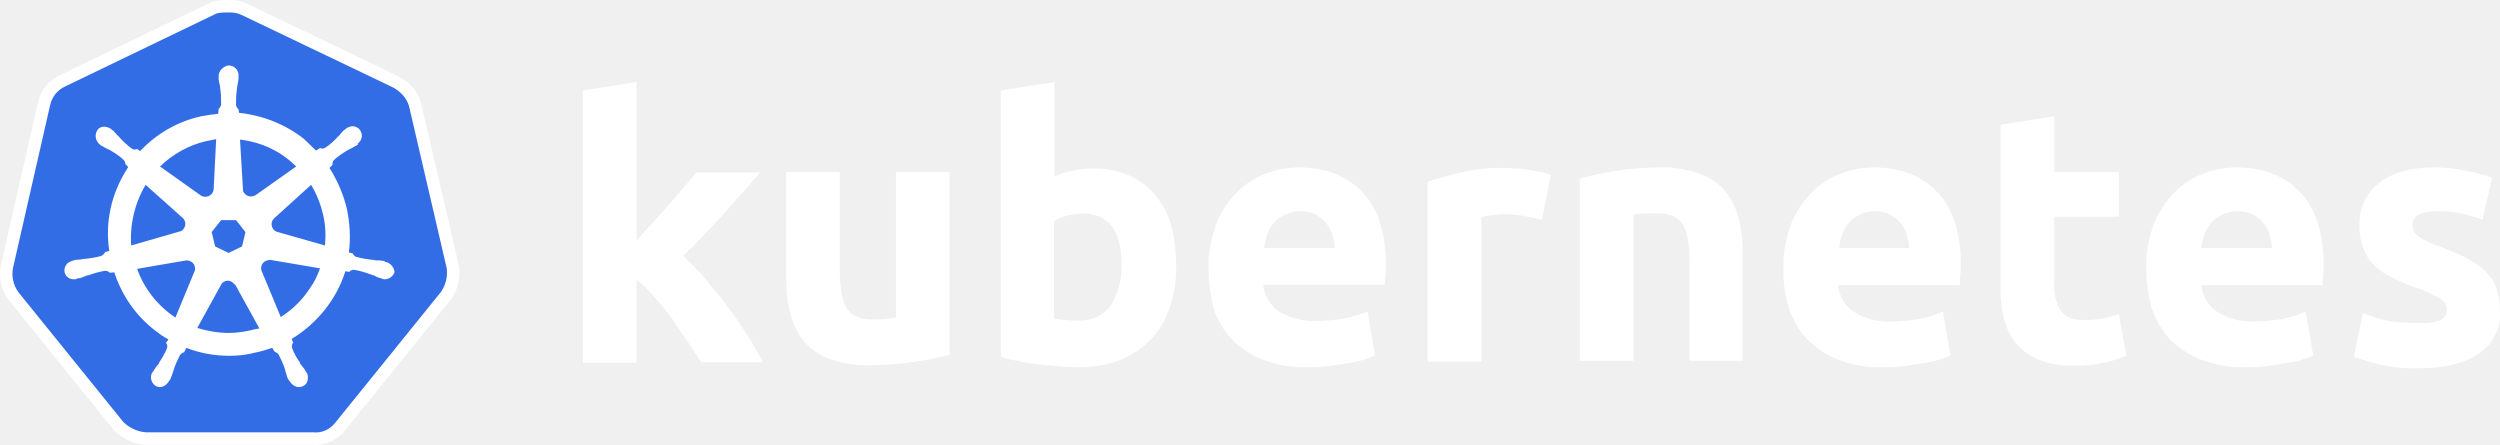
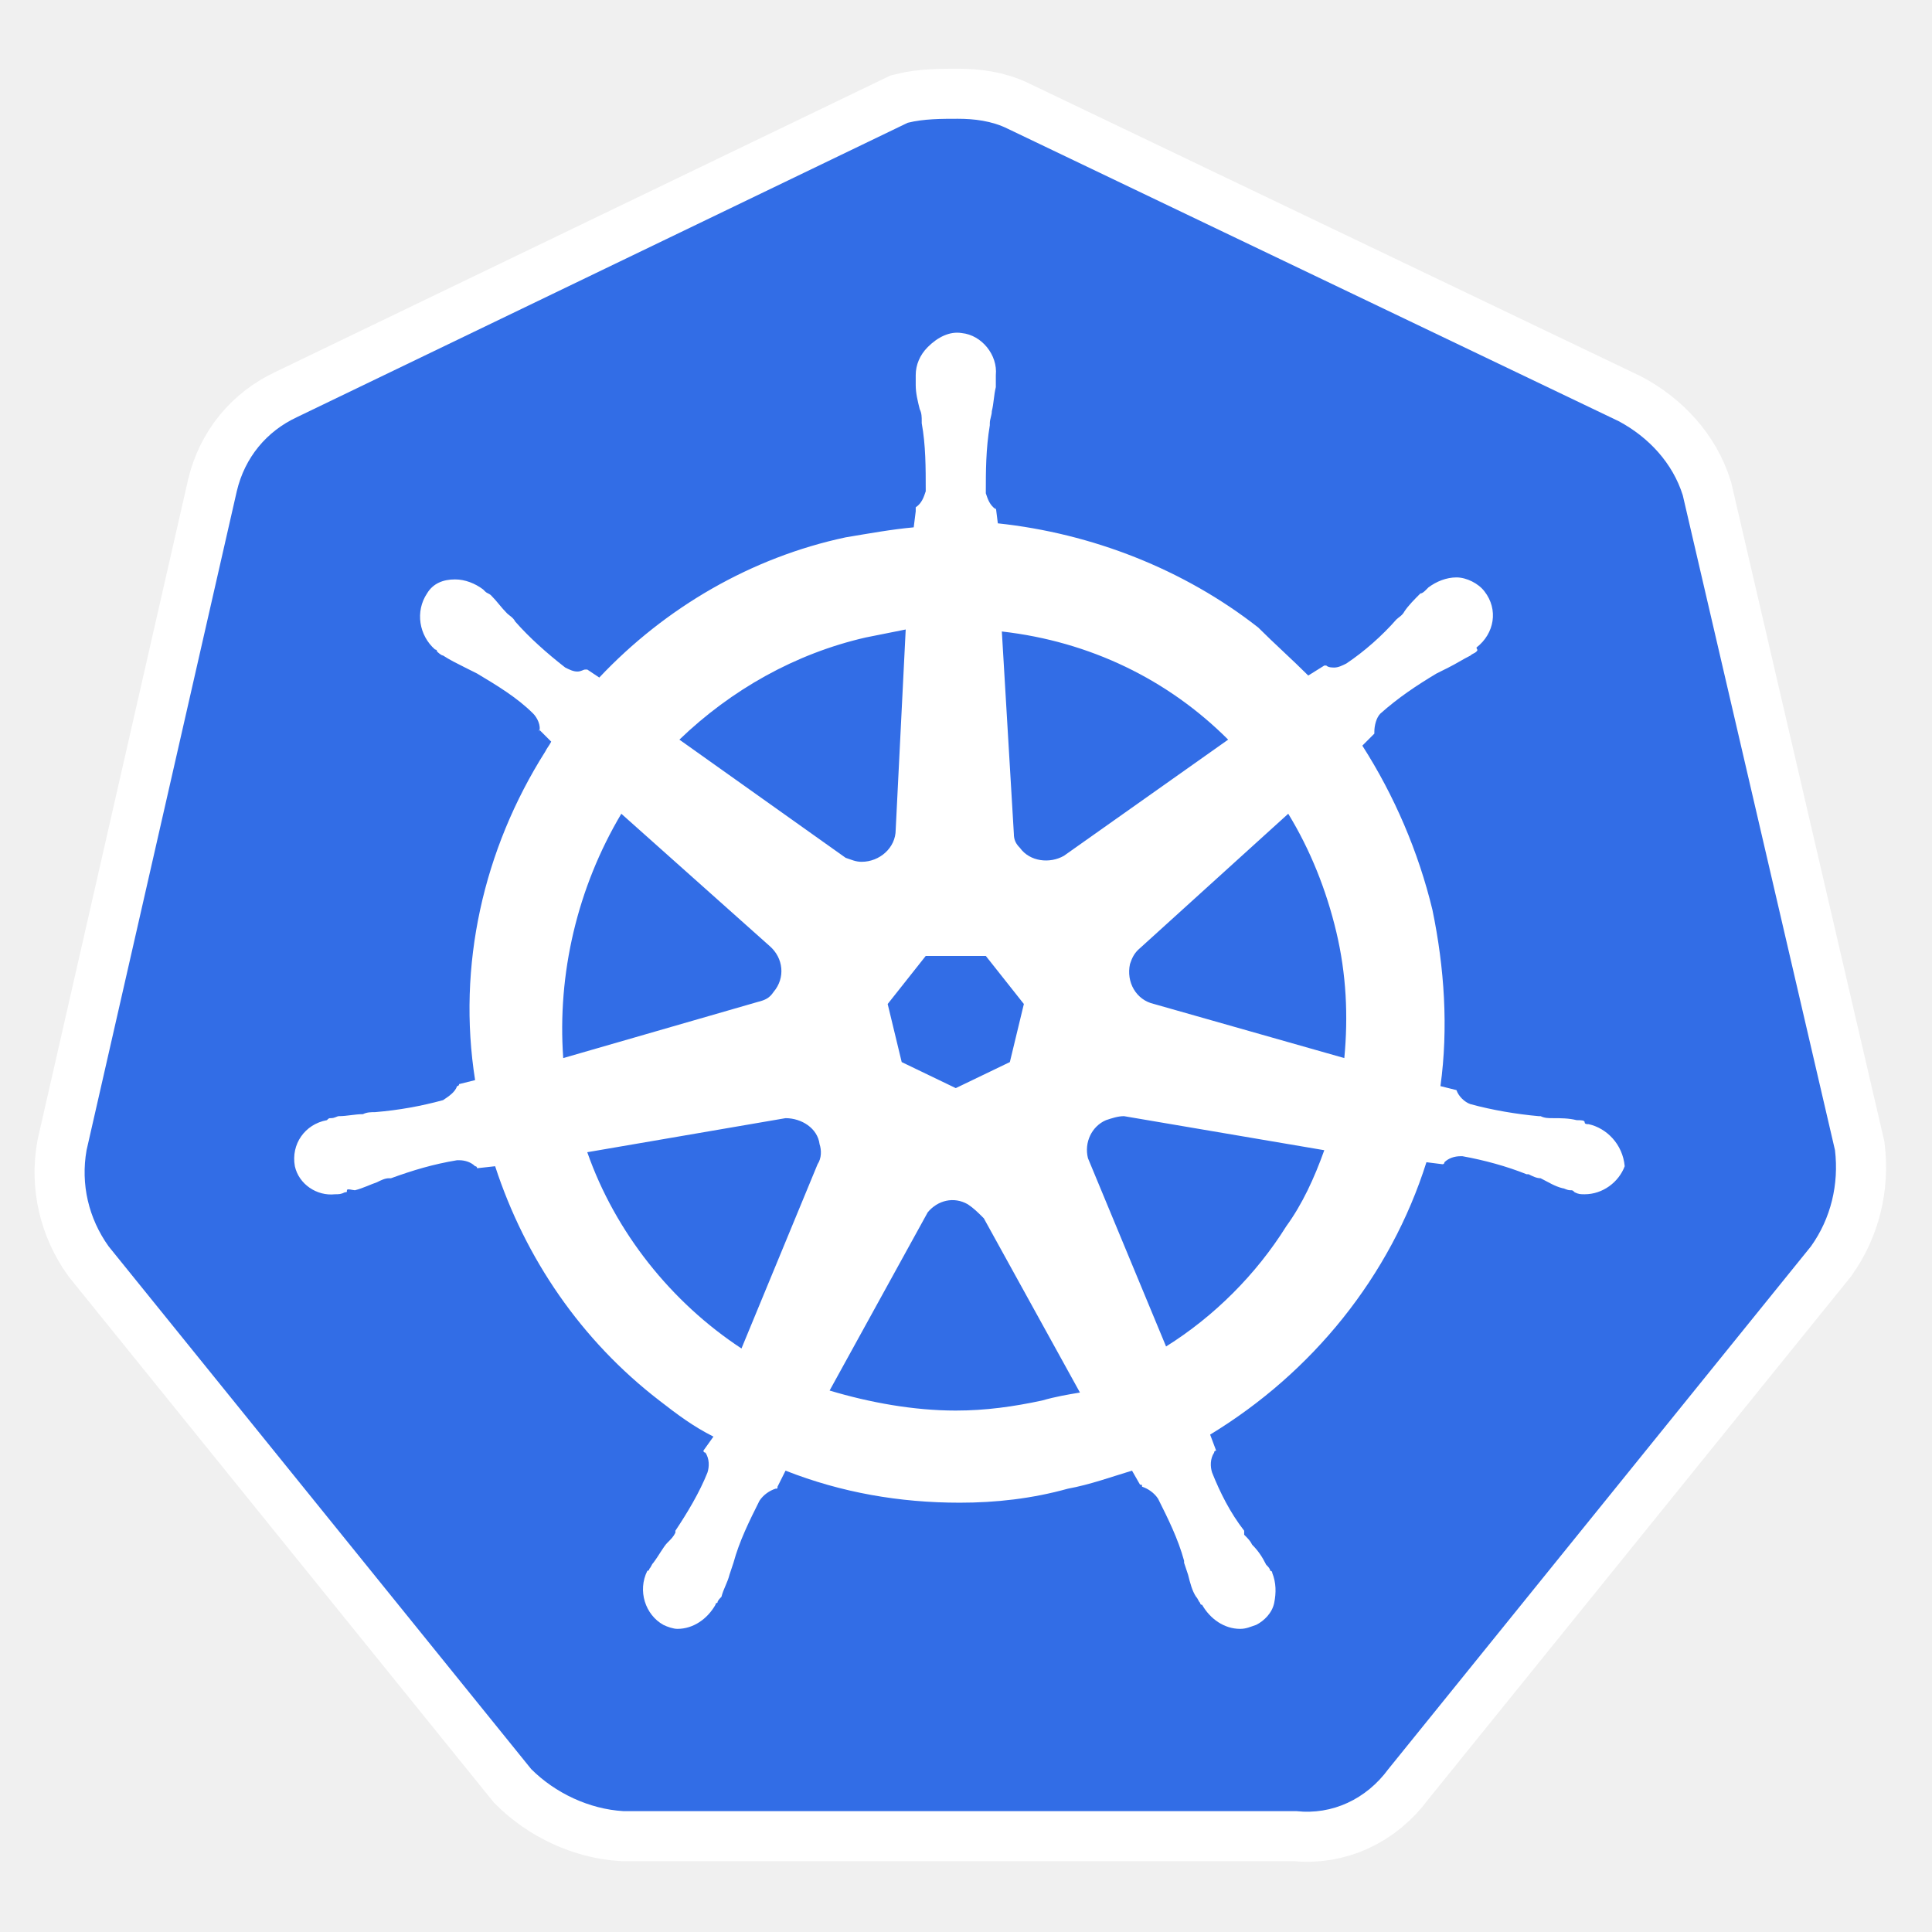
- <svg xmlns="http://www.w3.org/2000/svg" version="1.1" id="Layer_1" x="0px" y="0px" viewBox="0 0 503.1 89.5" style="enable-background:new 0 0 503.1 89.5;" xml:space="preserve">
-   <style type="text/css">
- 	.st0{fill:#FFFFFF;stroke:#FFFFFF;stroke-width:5;stroke-miterlimit:10;}
- 	.st1{fill:#326DE6;}
- 	.st2{fill:#FFFFFF;}
- </style>
-   <g id="Layer_2">
-     <g id="Layer_1-2">
-       <path class="st0" d="M82.3,21.3c-0.5-1.6-1.7-2.9-3.2-3.7L48.6,3c-0.8-0.4-1.7-0.5-2.5-0.5c-0.8,0-1.7,0-2.5,0.2L13.1,17.4    c-1.5,0.7-2.6,2-3,3.7L2.6,54c-0.3,1.7,0.1,3.4,1.1,4.8l21.1,26.1c1.2,1.2,2.9,2,4.6,2.1H63c1.8,0.2,3.5-0.6,4.6-2.1l21.1-26.1    c1-1.4,1.4-3.1,1.2-4.8L82.3,21.3z" />
-       <path class="st1" d="M82.3,21.3c-0.5-1.6-1.7-2.9-3.2-3.7L48.6,3c-0.8-0.4-1.7-0.5-2.5-0.5c-0.8,0-1.7,0-2.5,0.2L13.1,17.4    c-1.5,0.7-2.6,2-3,3.7L2.6,54c-0.3,1.7,0.1,3.4,1.1,4.8l21.1,26.1c1.2,1.2,2.9,2,4.6,2.1H63c1.8,0.2,3.5-0.6,4.6-2.1l21.1-26.1    c1-1.4,1.4-3.1,1.2-4.8L82.3,21.3z" />
-       <path class="st2" d="M77.6,52.7L77.6,52.7c-0.1,0-0.2,0-0.2-0.1s-0.2-0.1-0.4-0.1c-0.4-0.1-0.8-0.1-1.2-0.1c-0.2,0-0.4,0-0.6-0.1    h-0.1c-1.1-0.1-2.3-0.3-3.4-0.6c-0.3-0.1-0.6-0.4-0.7-0.7C71.1,51,71,51,71,51l0,0l-0.8-0.2c0.4-2.9,0.2-5.9-0.4-8.8    c-0.7-2.9-1.9-5.7-3.5-8.2l0.6-0.6l0,0v-0.1c0-0.3,0.1-0.7,0.3-0.9c0.9-0.8,1.8-1.4,2.8-2l0,0c0.2-0.1,0.4-0.2,0.6-0.3    c0.4-0.2,0.7-0.4,1.1-0.6c0.1-0.1,0.2-0.1,0.3-0.2S72,29,72,28.9l0,0c0.9-0.7,1.1-1.9,0.4-2.8c-0.3-0.4-0.9-0.7-1.4-0.7    c-0.5,0-1,0.2-1.4,0.5l0,0l-0.1,0.1c-0.1,0.1-0.2,0.2-0.3,0.2c-0.3,0.3-0.6,0.6-0.8,0.9c-0.1,0.2-0.3,0.3-0.4,0.4l0,0    c-0.7,0.8-1.6,1.6-2.5,2.2c-0.2,0.1-0.4,0.2-0.6,0.2c-0.1,0-0.3,0-0.4-0.1h-0.1l-0.8,0.5c-0.8-0.8-1.7-1.6-2.5-2.4    c-3.7-2.9-8.3-4.7-13-5.2l-0.1-0.8l0,0L48,22c-0.3-0.2-0.4-0.5-0.5-0.8c0-1.1,0-2.2,0.2-3.4v-0.1c0-0.2,0.1-0.4,0.1-0.6    c0.1-0.4,0.1-0.8,0.2-1.2v-0.6l0,0c0.1-1-0.7-2-1.7-2.1c-0.6-0.1-1.2,0.2-1.7,0.7c-0.4,0.4-0.6,0.9-0.6,1.4l0,0v0.5    c0,0.4,0.1,0.8,0.2,1.2c0.1,0.2,0.1,0.4,0.1,0.6v0.1c0.2,1.1,0.2,2.2,0.2,3.4c-0.1,0.3-0.2,0.6-0.5,0.8L44,22.1l0,0l-0.1,0.8    c-1.1,0.1-2.2,0.3-3.4,0.5c-4.7,1-9,3.5-12.3,7L27.6,30h-0.1c-0.1,0-0.2,0.1-0.4,0.1c-0.2,0-0.4-0.1-0.6-0.2    c-0.9-0.7-1.8-1.5-2.5-2.3l0,0c-0.1-0.2-0.3-0.3-0.4-0.4c-0.3-0.3-0.5-0.6-0.8-0.9c-0.1-0.1-0.2-0.1-0.3-0.2s-0.1-0.1-0.1-0.1l0,0    c-0.4-0.3-0.9-0.5-1.4-0.5c-0.6,0-1.1,0.2-1.4,0.7c-0.6,0.9-0.4,2.1,0.4,2.8l0,0c0.1,0,0.1,0.1,0.1,0.1s0.2,0.2,0.3,0.2    c0.3,0.2,0.7,0.4,1.1,0.6c0.2,0.1,0.4,0.2,0.6,0.3l0,0c1,0.6,2,1.2,2.8,2c0.2,0.2,0.4,0.6,0.3,0.9V33l0,0l0.6,0.6    c-0.1,0.2-0.2,0.3-0.3,0.5C22.4,39,21.1,44.8,22,50.5l-0.8,0.2l0,0c0,0.1-0.1,0.1-0.1,0.1c-0.1,0.3-0.4,0.5-0.7,0.7    c-1.1,0.3-2.2,0.5-3.4,0.6H17c-0.2,0-0.4,0-0.6,0.1c-0.4,0-0.8,0.1-1.2,0.1c-0.1,0-0.2,0.1-0.4,0.1c-0.1,0-0.1,0-0.2,0.1l0,0    c-1.1,0.2-1.8,1.2-1.6,2.3c0,0,0,0,0,0c0.2,0.9,1.1,1.5,2,1.4c0.2,0,0.3,0,0.5-0.1l0,0c0.1,0,0.1,0,0.1-0.1S15.9,56,16,56    c0.4-0.1,0.8-0.3,1.1-0.4c0.2-0.1,0.4-0.2,0.6-0.2h0.1c1.1-0.4,2.1-0.7,3.3-0.9h0.1c0.3,0,0.6,0.1,0.8,0.3c0.1,0,0.1,0.1,0.1,0.1    l0,0l0.9-0.1c1.5,4.6,4.3,8.7,8.2,11.7c0.9,0.7,1.7,1.3,2.7,1.8L33.4,69l0,0c0,0.1,0.1,0.1,0.1,0.1c0.2,0.3,0.2,0.7,0.1,1    c-0.4,1-1,2-1.6,2.9v0.1c-0.1,0.2-0.2,0.3-0.4,0.5s-0.4,0.6-0.7,1c-0.1,0.1-0.1,0.2-0.2,0.3c0,0,0,0.1-0.1,0.1l0,0    c-0.5,1-0.1,2.2,0.8,2.7c0.2,0.1,0.5,0.2,0.7,0.2c0.8,0,1.5-0.5,1.9-1.2l0,0c0,0,0-0.1,0.1-0.1c0-0.1,0.1-0.2,0.2-0.3    c0.1-0.4,0.3-0.7,0.4-1.1l0.2-0.6l0,0c0.3-1.1,0.8-2.1,1.3-3.1c0.2-0.3,0.5-0.5,0.8-0.6c0.1,0,0.1,0,0.1-0.1l0,0l0.4-0.8    c2.8,1.1,5.7,1.6,8.7,1.6c1.8,0,3.6-0.2,5.4-0.7c1.1-0.2,2.2-0.6,3.2-0.9l0.4,0.7l0,0c0.1,0,0.1,0,0.1,0.1    c0.3,0.1,0.6,0.3,0.8,0.6c0.5,1,1,2,1.3,3.1v0.1l0.2,0.6c0.1,0.4,0.2,0.8,0.4,1.1c0.1,0.1,0.1,0.2,0.2,0.3c0,0,0,0.1,0.1,0.1l0,0    c0.4,0.7,1.1,1.2,1.9,1.2c0.3,0,0.5-0.1,0.8-0.2c0.4-0.2,0.8-0.6,0.9-1.1c0.1-0.5,0.1-1-0.1-1.5l0,0c0-0.1-0.1-0.1-0.1-0.1    c0-0.1-0.1-0.2-0.2-0.3c-0.2-0.4-0.4-0.7-0.7-1c-0.1-0.2-0.2-0.3-0.4-0.5V73c-0.7-0.9-1.2-1.9-1.6-2.9c-0.1-0.3-0.1-0.7,0.1-1    c0-0.1,0.1-0.1,0.1-0.1l0,0l-0.3-0.8c5.1-3.1,9-7.9,10.8-13.6l0.8,0.1l0,0c0.1,0,0.1-0.1,0.1-0.1c0.2-0.2,0.5-0.3,0.8-0.3h0.1    c1.1,0.2,2.2,0.5,3.2,0.9h0.1c0.2,0.1,0.4,0.2,0.6,0.2c0.4,0.2,0.7,0.4,1.1,0.5c0.1,0,0.2,0.1,0.4,0.1c0.1,0,0.1,0,0.2,0.1l0,0    c0.2,0.1,0.3,0.1,0.5,0.1c0.9,0,1.7-0.6,2-1.4C79.3,53.7,78.5,52.9,77.6,52.7z M48.7,49.6L46,50.9l-2.7-1.3l-0.7-2.9l1.9-2.4h3    l1.9,2.4L48.7,49.6z M65,43.1c0.5,2.1,0.6,4.2,0.4,6.3l-9.5-2.7l0,0c-0.9-0.2-1.4-1.1-1.2-2c0.1-0.3,0.2-0.5,0.4-0.7l7.5-6.8    C63.7,39,64.5,41,65,43.1z M59.6,33.5l-8.2,5.8c-0.7,0.4-1.7,0.3-2.2-0.4c-0.2-0.2-0.3-0.4-0.3-0.7l-0.6-10.1    C52.7,28.6,56.6,30.5,59.6,33.5L59.6,33.5z M41.5,28.4l2-0.4L43,38l0,0c0,0.9-0.8,1.6-1.7,1.6c-0.3,0-0.5-0.1-0.8-0.2l-8.3-5.9    C34.8,31,38,29.2,41.5,28.4z M29.3,37.2l7.4,6.6l0,0c0.7,0.6,0.8,1.6,0.2,2.3c-0.2,0.3-0.4,0.4-0.8,0.5l-9.7,2.8    C26.1,45.2,27.1,40.9,29.3,37.2z M27.6,54.1l9.9-1.7c0.8,0,1.6,0.5,1.7,1.3c0.1,0.3,0.1,0.7-0.1,1l0,0l-3.8,9.2    C31.8,61.6,29,58.1,27.6,54.1z M50.3,66.5C48.9,66.8,47.5,67,46,67c-2.1,0-4.3-0.4-6.3-1l4.9-8.9c0.5-0.6,1.3-0.8,2-0.4    c0.3,0.2,0.5,0.4,0.8,0.7l0,0l4.8,8.7C51.6,66.2,51,66.3,50.3,66.5z M62.5,57.8c-1.5,2.4-3.6,4.5-6,6l-3.9-9.4    c-0.2-0.8,0.2-1.6,0.9-1.9c0.3-0.1,0.6-0.2,0.9-0.2l10,1.7C63.9,55.4,63.3,56.7,62.5,57.8z" />
-       <g id="layer1">
-         <g id="text4373">
-           <path id="path2985" class="st2" d="M128.1,48.4c1.1-1.2,2.1-2.4,3.3-3.6c1.1-1.3,2.2-2.5,3.3-3.7c1.1-1.3,2.1-2.4,3-3.5      s1.8-2.1,2.5-2.9H153c-2.6,2.9-5.1,5.8-7.5,8.5c-2.5,2.7-5.1,5.5-8,8.3c1.6,1.5,3.1,3,4.5,4.7c1.5,1.8,3,3.6,4.5,5.6      c1.4,1.9,2.8,3.9,4,5.8c1.2,1.9,2.2,3.7,3,5.3h-12.4c-0.8-1.3-1.7-2.6-2.7-4.1s-2.1-3-3.1-4.6c-1.1-1.5-2.3-3-3.6-4.4      c-1.1-1.3-2.3-2.5-3.6-3.5v16.7h-10.8V18.2l10.8-1.7L128.1,48.4" />
-           <path id="path2987" class="st2" d="M191.1,71.4c-2.3,0.6-4.7,1.1-7.1,1.4c-3,0.5-6.1,0.7-9.1,0.7c-2.8,0.1-5.5-0.4-8.1-1.3      c-2-0.8-3.7-2-5.1-3.6c-1.3-1.7-2.2-3.6-2.7-5.7c-0.6-2.3-0.8-4.8-0.8-7.2V34.6H169v19.9c0,3.5,0.5,6,1.4,7.5s2.6,2.3,5.1,2.3      c0.8,0,1.6,0,2.5-0.1s1.6-0.1,2.3-0.3V34.6h10.8L191.1,71.4" />
-           <path id="path2989" class="st2" d="M225.7,53.4c0-7-2.6-10.4-7.7-10.4c-1.1,0-2.2,0.1-3.3,0.4c-0.9,0.2-1.8,0.6-2.6,1.1v19.6      c0.5,0.1,1.2,0.2,2,0.3c0.8,0.1,1.7,0.1,2.7,0.1c2.6,0.2,5.1-0.9,6.7-3C225,59.1,225.8,56.3,225.7,53.4 M236.7,53.8      c0,2.8-0.4,5.6-1.4,8.3c-0.8,2.4-2.1,4.5-3.8,6.3c-1.8,1.8-3.9,3.2-6.2,4.1c-2.7,1-5.5,1.4-8.4,1.4c-1.3,0-2.7-0.1-4.1-0.2      c-1.4-0.1-2.8-0.3-4.2-0.4c-1.3-0.2-2.6-0.4-3.9-0.7c-1.3-0.2-2.4-0.5-3.3-0.9V18.2l10.8-1.7v19c1.2-0.5,2.5-0.9,3.8-1.2      c1.4-0.3,2.8-0.4,4.2-0.4c2.5,0,4.9,0.4,7.2,1.5c2,0.9,3.8,2.3,5.2,4c1.5,1.9,2.6,4,3.2,6.3C236.4,48.2,236.7,51,236.7,53.8" />
-           <path id="path2991" class="st2" d="M243.2,54c-0.1-3,0.5-6,1.5-8.8c0.9-2.4,2.3-4.5,4.1-6.4c1.7-1.7,3.6-3,5.8-3.8      c2.2-0.9,4.5-1.3,6.8-1.3c5.4,0,9.7,1.7,12.8,5c3.1,3.3,4.7,8.2,4.7,14.5c0,0.6,0,1.3-0.1,2.1s-0.1,1.4-0.1,2h-24.5      c0.2,2.1,1.3,4.1,3.1,5.3c2.2,1.4,4.8,2.1,7.4,2c1.9,0,3.9-0.2,5.8-0.5c1.6-0.3,3.2-0.8,4.7-1.4l1.5,8.8      c-0.7,0.4-1.5,0.6-2.3,0.9c-1.1,0.3-2.2,0.6-3.3,0.7c-1.2,0.2-2.4,0.4-3.8,0.6c-1.3,0.1-2.7,0.2-4.1,0.2c-3.1,0.1-6.1-0.4-9-1.5      c-2.4-0.9-4.5-2.3-6.3-4.1c-1.7-1.8-2.9-4-3.7-6.3C243.6,59.3,243.2,56.7,243.2,54 M268.6,49.9c0-0.9-0.2-1.8-0.5-2.7      c-0.2-0.9-0.7-1.6-1.2-2.3c-0.6-0.7-1.3-1.3-2.1-1.7c-1-0.5-2-0.7-3.1-0.7c-1.1,0-2.1,0.2-3.1,0.7c-0.8,0.4-1.6,0.9-2.2,1.6      c-0.6,0.7-1.1,1.5-1.4,2.4c-0.3,0.9-0.5,1.8-0.6,2.7L268.6,49.9" />
-           <path id="path2993" class="st2" d="M310.3,44.2c-1-0.2-2.1-0.5-3.4-0.7c-1.4-0.3-2.8-0.4-4.2-0.4c-0.8,0-1.6,0.1-2.5,0.2      c-0.7,0.1-1.4,0.2-2.1,0.4v29.1h-10.8V36.6c2.2-0.8,4.5-1.4,6.8-1.9c2.9-0.7,5.9-1,8.8-0.9c0.7,0,1.4,0.1,2.1,0.1      c0.8,0,1.6,0.1,2.5,0.3c0.8,0.1,1.6,0.2,2.5,0.4c0.7,0.1,1.4,0.3,2.1,0.6L310.3,44.2" />
-           <path id="path2995" class="st2" d="M317.9,35.9c2.3-0.6,4.7-1.1,7.1-1.5c3-0.5,6.1-0.7,9.1-0.7c2.7-0.1,5.4,0.4,8,1.3      c2,0.7,3.8,1.9,5.1,3.5c1.3,1.6,2.2,3.5,2.7,5.5c0.6,2.3,0.8,4.7,0.8,7.1v21.5H340V52.5c0-3.5-0.5-5.9-1.4-7.4      c-0.9-1.4-2.6-2.2-5.1-2.2c-0.8,0-1.6,0-2.5,0.1c-0.9,0-1.6,0.1-2.3,0.2v29.4h-10.8L317.9,35.9" />
-           <path id="path2997" class="st2" d="M358.9,54c-0.1-3,0.5-6,1.5-8.8c0.9-2.4,2.3-4.5,4.1-6.4c1.7-1.7,3.6-3,5.8-3.8      c2.2-0.9,4.5-1.3,6.8-1.3c5.4,0,9.7,1.7,12.8,5c3.1,3.3,4.7,8.2,4.7,14.6c0,0.6,0,1.3-0.1,2.1s-0.1,1.4-0.1,2h-24.5      c0.2,2.1,1.3,4.1,3.1,5.3c2.2,1.4,4.8,2.1,7.4,2c1.9,0,3.9-0.2,5.8-0.5c1.6-0.3,3.2-0.8,4.8-1.5l1.5,8.8      c-0.7,0.4-1.5,0.6-2.3,0.9c-1.1,0.3-2.2,0.6-3.3,0.7c-1.2,0.2-2.4,0.4-3.8,0.6c-1.3,0.1-2.7,0.2-4.1,0.2c-3.1,0.1-6.1-0.4-9-1.5      c-2.4-0.9-4.5-2.3-6.3-4.1c-1.7-1.8-2.9-4-3.7-6.3C359.2,59.3,358.8,56.6,358.9,54 M384.2,49.9c0-0.9-0.2-1.8-0.5-2.7      c-0.2-0.9-0.7-1.6-1.2-2.3c-0.6-0.7-1.3-1.3-2.1-1.7c-1-0.5-2-0.7-3.1-0.7c-1.1,0-2.1,0.2-3.1,0.7c-0.8,0.4-1.5,0.9-2.1,1.6      c-0.6,0.7-1.1,1.5-1.4,2.4c-0.3,0.9-0.5,1.8-0.6,2.7L384.2,49.9" />
-           <path id="path2999" class="st2" d="M402.6,25.1l10.8-1.7v11.2h13v9h-13V57c-0.1,1.9,0.3,3.8,1.2,5.4c0.8,1.3,2.4,2,4.9,2      c1.2,0,2.4-0.1,3.5-0.3c1.2-0.2,2.3-0.5,3.4-0.9l1.5,8.4c-1.4,0.6-2.9,1-4.4,1.4c-1.9,0.4-3.9,0.6-5.9,0.6      c-2.5,0.1-5-0.3-7.3-1.2c-1.8-0.7-3.4-1.9-4.6-3.3c-1.2-1.5-2-3.3-2.5-5.2c-0.5-2.2-0.7-4.5-0.6-6.7V25.1" />
-           <path id="path3001" class="st2" d="M431.9,54c-0.1-3,0.5-6,1.5-8.8c0.9-2.4,2.3-4.5,4.1-6.4c1.7-1.7,3.6-3,5.8-3.8      c2.2-0.9,4.5-1.3,6.8-1.3c5.4,0,9.7,1.7,12.8,5s4.7,8.2,4.7,14.6c0,0.6,0,1.3-0.1,2.1c0,0.8-0.1,1.4-0.1,2H443      c0.2,2.1,1.3,4.1,3.1,5.3c2.2,1.4,4.8,2.1,7.4,2c1.9,0,3.9-0.2,5.8-0.5c1.6-0.3,3.2-0.8,4.7-1.5l1.5,8.8      c-0.7,0.4-1.5,0.6-2.3,0.9c-1.1,0.3-2.2,0.6-3.3,0.7c-1.2,0.2-2.4,0.4-3.8,0.6c-1.3,0.1-2.7,0.2-4.1,0.2c-3.1,0.1-6.1-0.4-9-1.5      c-2.4-0.9-4.5-2.3-6.3-4.1c-1.7-1.8-2.9-4-3.7-6.3C432.3,59.3,431.9,56.6,431.9,54 M457.2,49.9c0-0.9-0.2-1.8-0.5-2.7      c-0.2-0.9-0.7-1.6-1.2-2.3c-0.6-0.7-1.3-1.3-2.1-1.7c-1-0.5-2-0.7-3.1-0.7c-1.1,0-2.1,0.2-3.1,0.7c-0.8,0.4-1.6,0.9-2.2,1.6      c-0.6,0.7-1.1,1.5-1.4,2.4c-0.3,0.9-0.5,1.8-0.6,2.7L457.2,49.9" />
-           <path id="path3003" class="st2" d="M487,65c1.4,0.1,2.9-0.1,4.2-0.6c0.8-0.4,1.3-1.3,1.2-2.2c-0.1-1-0.7-1.9-1.6-2.2      c-1.5-0.9-3.2-1.7-4.9-2.2c-1.7-0.6-3.2-1.3-4.6-2c-1.3-0.6-2.4-1.4-3.5-2.4c-1-1-1.7-2.1-2.2-3.4c-0.6-1.5-0.8-3.1-0.8-4.7      c-0.1-3.3,1.4-6.5,4-8.5c2.7-2.1,6.3-3.1,10.9-3.1c2.2,0,4.5,0.2,6.7,0.7c1.7,0.3,3.4,0.7,5.1,1.3l-1.9,8.5      c-1.4-0.5-2.7-0.8-4.1-1.2c-1.6-0.4-3.3-0.5-4.9-0.5c-3.4,0-5.1,0.9-5.1,2.8c0,0.4,0.1,0.8,0.2,1.2c0.2,0.4,0.5,0.7,0.9,1      c0.4,0.3,1,0.6,1.7,1c0.7,0.4,1.7,0.8,2.9,1.2c2,0.7,4,1.6,5.8,2.6c1.4,0.7,2.6,1.6,3.6,2.8c0.9,0.9,1.5,2,1.9,3.3      c0.4,1.4,0.6,2.8,0.6,4.2c0.2,3.4-1.4,6.7-4.3,8.6c-2.8,1.9-6.8,2.9-12,2.9c-2.9,0.1-5.7-0.2-8.5-0.9c-1.6-0.4-3.1-0.9-4.6-1.4      l1.8-8.8c1.8,0.7,3.7,1.3,5.6,1.7C483.1,64.8,485,65,487,65" />
-         </g>
-       </g>
-     </g>
+ <svg xmlns="http://www.w3.org/2000/svg" viewBox="0 0 300 300">
+   <g transform="matrix(3.109909, 0, 0, 3.109909, -502.6629, -546.3847)" style="">
+     <path class="st0" d="M 245.655 200.422 C 245.155 198.822 243.955 197.522 242.455 196.722 L 211.955 182.122 C 211.155 181.722 210.255 181.622 209.455 181.622 C 208.655 181.622 207.755 181.622 206.955 181.822 L 176.455 196.522 C 174.955 197.222 173.855 198.522 173.455 200.222 L 165.955 233.122 C 165.655 234.822 166.055 236.522 167.055 237.922 L 188.155 264.022 C 189.355 265.222 191.055 266.022 192.755 266.122 L 226.355 266.122 C 228.155 266.322 229.855 265.522 230.955 264.022 L 252.055 237.922 C 253.055 236.522 253.455 234.822 253.255 233.122 L 245.655 200.422 Z" style="fill: rgb(255, 255, 255); stroke: rgb(255, 255, 255); stroke-miterlimit: 10; stroke-width: 5px;" />
+     <path class="st1" d="M 245.655 200.422 C 245.155 198.822 243.955 197.522 242.455 196.722 L 211.955 182.122 C 211.155 181.722 210.255 181.622 209.455 181.622 C 208.655 181.622 207.755 181.622 206.955 181.822 L 176.455 196.522 C 174.955 197.222 173.855 198.522 173.455 200.222 L 165.955 233.122 C 165.655 234.822 166.055 236.522 167.055 237.922 L 188.155 264.022 C 189.355 265.222 191.055 266.022 192.755 266.122 L 226.355 266.122 C 228.155 266.322 229.855 265.522 230.955 264.022 L 252.055 237.922 C 253.055 236.522 253.455 234.822 253.255 233.122 L 245.655 200.422 Z" style="fill: rgb(50, 109, 230);" />
+     <path class="st2" d="M 240.955 231.822 C 240.855 231.822 240.755 231.822 240.755 231.722 C 240.755 231.622 240.555 231.622 240.355 231.622 C 239.955 231.522 239.555 231.522 239.155 231.522 C 238.955 231.522 238.755 231.522 238.555 231.422 L 238.455 231.422 C 237.355 231.322 236.155 231.122 235.055 230.822 C 234.755 230.722 234.455 230.422 234.355 230.122 C 234.455 230.122 234.355 230.122 234.355 230.122 L 233.555 229.922 C 233.955 227.022 233.755 224.022 233.155 221.122 C 232.455 218.222 231.255 215.422 229.655 212.922 L 230.255 212.322 L 230.255 212.222 C 230.255 211.922 230.355 211.522 230.555 211.322 C 231.455 210.522 232.355 209.922 233.355 209.322 C 233.555 209.222 233.755 209.122 233.955 209.022 C 234.355 208.822 234.655 208.622 235.055 208.422 C 235.155 208.322 235.255 208.322 235.355 208.222 C 235.455 208.122 235.355 208.122 235.355 208.022 C 236.255 207.322 236.455 206.122 235.755 205.222 C 235.455 204.822 234.855 204.522 234.355 204.522 C 233.855 204.522 233.355 204.722 232.955 205.022 L 232.855 205.122 C 232.755 205.222 232.655 205.322 232.555 205.322 C 232.255 205.622 231.955 205.922 231.755 206.222 C 231.655 206.422 231.455 206.522 231.355 206.622 C 230.655 207.422 229.755 208.222 228.855 208.822 C 228.655 208.922 228.455 209.022 228.255 209.022 C 228.155 209.022 227.955 209.022 227.855 208.922 L 227.755 208.922 L 226.955 209.422 C 226.155 208.622 225.255 207.822 224.455 207.022 C 220.755 204.122 216.155 202.322 211.455 201.822 L 211.355 201.022 L 211.355 201.122 C 211.055 200.922 210.955 200.622 210.855 200.322 C 210.855 199.222 210.855 198.122 211.055 196.922 L 211.055 196.822 C 211.055 196.622 211.155 196.422 211.155 196.222 C 211.255 195.822 211.255 195.422 211.355 195.022 L 211.355 194.422 C 211.455 193.422 210.655 192.422 209.655 192.322 C 209.055 192.222 208.455 192.522 207.955 193.022 C 207.555 193.422 207.355 193.922 207.355 194.422 L 207.355 194.922 C 207.355 195.322 207.455 195.722 207.555 196.122 C 207.655 196.322 207.655 196.522 207.655 196.722 L 207.655 196.822 C 207.855 197.922 207.855 199.022 207.855 200.222 C 207.755 200.522 207.655 200.822 207.355 201.022 L 207.355 201.222 L 207.255 202.022 C 206.155 202.122 205.055 202.322 203.855 202.522 C 199.155 203.522 194.855 206.022 191.555 209.522 L 190.955 209.122 L 190.855 209.122 C 190.755 209.122 190.655 209.222 190.455 209.222 C 190.255 209.222 190.055 209.122 189.855 209.022 C 188.955 208.322 188.055 207.522 187.355 206.722 C 187.255 206.522 187.055 206.422 186.955 206.322 C 186.655 206.022 186.455 205.722 186.155 205.422 C 186.055 205.322 185.955 205.322 185.855 205.222 C 185.755 205.122 185.755 205.122 185.755 205.122 C 185.355 204.822 184.855 204.622 184.355 204.622 C 183.755 204.622 183.255 204.822 182.955 205.322 C 182.355 206.222 182.555 207.422 183.355 208.122 C 183.455 208.122 183.455 208.222 183.455 208.222 C 183.455 208.222 183.655 208.422 183.755 208.422 C 184.055 208.622 184.455 208.822 184.855 209.022 C 185.055 209.122 185.255 209.222 185.455 209.322 C 186.455 209.922 187.455 210.522 188.255 211.322 C 188.455 211.522 188.655 211.922 188.555 212.222 L 188.555 212.122 L 189.155 212.722 C 189.055 212.922 188.955 213.022 188.855 213.222 C 185.755 218.122 184.455 223.922 185.355 229.622 L 184.555 229.822 C 184.555 229.922 184.455 229.922 184.455 229.922 C 184.355 230.222 184.055 230.422 183.755 230.622 C 182.655 230.922 181.555 231.122 180.355 231.222 C 180.155 231.222 179.955 231.222 179.755 231.322 C 179.355 231.322 178.955 231.422 178.555 231.422 C 178.455 231.422 178.355 231.522 178.155 231.522 C 178.055 231.522 178.055 231.522 177.955 231.622 C 176.855 231.822 176.155 232.822 176.355 233.922 C 176.355 233.922 176.355 233.922 176.355 233.922 C 176.555 234.822 177.455 235.422 178.355 235.322 C 178.555 235.322 178.655 235.322 178.855 235.222 C 178.955 235.222 178.955 235.222 178.955 235.122 C 178.955 235.022 179.255 235.122 179.355 235.122 C 179.755 235.022 180.155 234.822 180.455 234.722 C 180.655 234.622 180.855 234.522 181.055 234.522 L 181.155 234.522 C 182.255 234.122 183.255 233.822 184.455 233.622 L 184.555 233.622 C 184.855 233.622 185.155 233.722 185.355 233.922 C 185.455 233.922 185.455 234.022 185.455 234.022 L 186.355 233.922 C 187.855 238.522 190.655 242.622 194.555 245.622 C 195.455 246.322 196.255 246.922 197.255 247.422 L 196.755 248.122 C 196.755 248.222 196.855 248.222 196.855 248.222 C 197.055 248.522 197.055 248.922 196.955 249.222 C 196.555 250.222 195.955 251.222 195.355 252.122 L 195.355 252.222 C 195.255 252.422 195.155 252.522 194.955 252.722 C 194.755 252.922 194.555 253.322 194.255 253.722 C 194.155 253.822 194.155 253.922 194.055 254.022 C 194.055 254.022 194.055 254.122 193.955 254.122 C 193.455 255.122 193.855 256.322 194.755 256.822 C 194.955 256.922 195.255 257.022 195.455 257.022 C 196.255 257.022 196.955 256.522 197.355 255.822 C 197.355 255.822 197.355 255.722 197.455 255.722 C 197.455 255.622 197.555 255.522 197.655 255.422 C 197.755 255.022 197.955 254.722 198.055 254.322 L 198.255 253.722 C 198.555 252.622 199.055 251.622 199.555 250.622 C 199.755 250.322 200.055 250.122 200.355 250.022 C 200.455 250.022 200.455 250.022 200.455 249.922 L 200.855 249.122 C 203.655 250.222 206.555 250.722 209.555 250.722 C 211.355 250.722 213.155 250.522 214.955 250.022 C 216.055 249.822 217.155 249.422 218.155 249.122 L 218.555 249.822 C 218.655 249.822 218.655 249.822 218.655 249.922 C 218.955 250.022 219.255 250.222 219.455 250.522 C 219.955 251.522 220.455 252.522 220.755 253.622 L 220.755 253.722 L 220.955 254.322 C 221.055 254.722 221.155 255.122 221.355 255.422 C 221.455 255.522 221.455 255.622 221.555 255.722 C 221.555 255.722 221.555 255.822 221.655 255.822 C 222.055 256.522 222.755 257.022 223.555 257.022 C 223.855 257.022 224.055 256.922 224.355 256.822 C 224.755 256.622 225.155 256.222 225.255 255.722 C 225.355 255.222 225.355 254.722 225.155 254.222 C 225.155 254.122 225.055 254.122 225.055 254.122 C 225.055 254.022 224.955 253.922 224.855 253.822 C 224.655 253.422 224.455 253.122 224.155 252.822 C 224.055 252.622 223.955 252.522 223.755 252.322 L 223.755 252.122 C 223.055 251.222 222.555 250.222 222.155 249.222 C 222.055 248.922 222.055 248.522 222.255 248.222 C 222.255 248.122 222.355 248.122 222.355 248.122 L 222.055 247.322 C 227.155 244.222 231.055 239.422 232.855 233.722 L 233.655 233.822 C 233.755 233.822 233.755 233.722 233.755 233.722 C 233.955 233.522 234.255 233.422 234.555 233.422 L 234.655 233.422 C 235.755 233.622 236.855 233.922 237.855 234.322 L 237.955 234.322 C 238.155 234.422 238.355 234.522 238.555 234.522 C 238.955 234.722 239.255 234.922 239.655 235.022 C 239.755 235.022 239.855 235.122 240.055 235.122 C 240.155 235.122 240.155 235.122 240.255 235.222 C 240.455 235.322 240.555 235.322 240.755 235.322 C 241.655 235.322 242.455 234.722 242.755 233.922 C 242.655 232.822 241.855 232.022 240.955 231.822 Z M 212.055 228.722 L 209.355 230.022 L 206.655 228.722 L 205.955 225.822 L 207.855 223.422 L 210.855 223.422 L 212.755 225.822 L 212.055 228.722 Z M 228.355 222.222 C 228.855 224.322 228.955 226.422 228.755 228.522 L 219.255 225.822 C 218.355 225.622 217.855 224.722 218.055 223.822 C 218.155 223.522 218.255 223.322 218.455 223.122 L 225.955 216.322 C 227.055 218.122 227.855 220.122 228.355 222.222 Z M 222.955 212.622 L 214.755 218.422 C 214.055 218.822 213.055 218.722 212.555 218.022 C 212.355 217.822 212.255 217.622 212.255 217.322 L 211.655 207.222 C 216.055 207.722 219.955 209.622 222.955 212.622 Z M 204.855 207.522 L 206.855 207.122 L 206.355 217.122 C 206.355 218.022 205.555 218.722 204.655 218.722 C 204.355 218.722 204.155 218.622 203.855 218.522 L 195.555 212.622 C 198.155 210.122 201.355 208.322 204.855 207.522 Z M 192.655 216.322 L 200.055 222.922 C 200.755 223.522 200.855 224.522 200.255 225.222 C 200.055 225.522 199.855 225.622 199.455 225.722 L 189.755 228.522 C 189.455 224.322 190.455 220.022 192.655 216.322 Z M 190.955 233.222 L 200.855 231.522 C 201.655 231.522 202.455 232.022 202.555 232.822 C 202.655 233.122 202.655 233.522 202.455 233.822 L 198.655 243.022 C 195.155 240.722 192.355 237.222 190.955 233.222 Z M 213.655 245.622 C 212.255 245.922 210.855 246.122 209.355 246.122 C 207.255 246.122 205.055 245.722 203.055 245.122 L 207.955 236.222 C 208.455 235.622 209.255 235.422 209.955 235.822 C 210.255 236.022 210.455 236.222 210.755 236.522 L 215.555 245.222 C 214.955 245.322 214.355 245.422 213.655 245.622 Z M 225.855 236.922 C 224.355 239.322 222.255 241.422 219.855 242.922 L 215.955 233.522 C 215.755 232.722 216.155 231.922 216.855 231.622 C 217.155 231.522 217.455 231.422 217.755 231.422 L 227.755 233.122 C 227.255 234.522 226.655 235.822 225.855 236.922 Z" style="fill: rgb(255, 255, 255);" />
  </g>
</svg>
